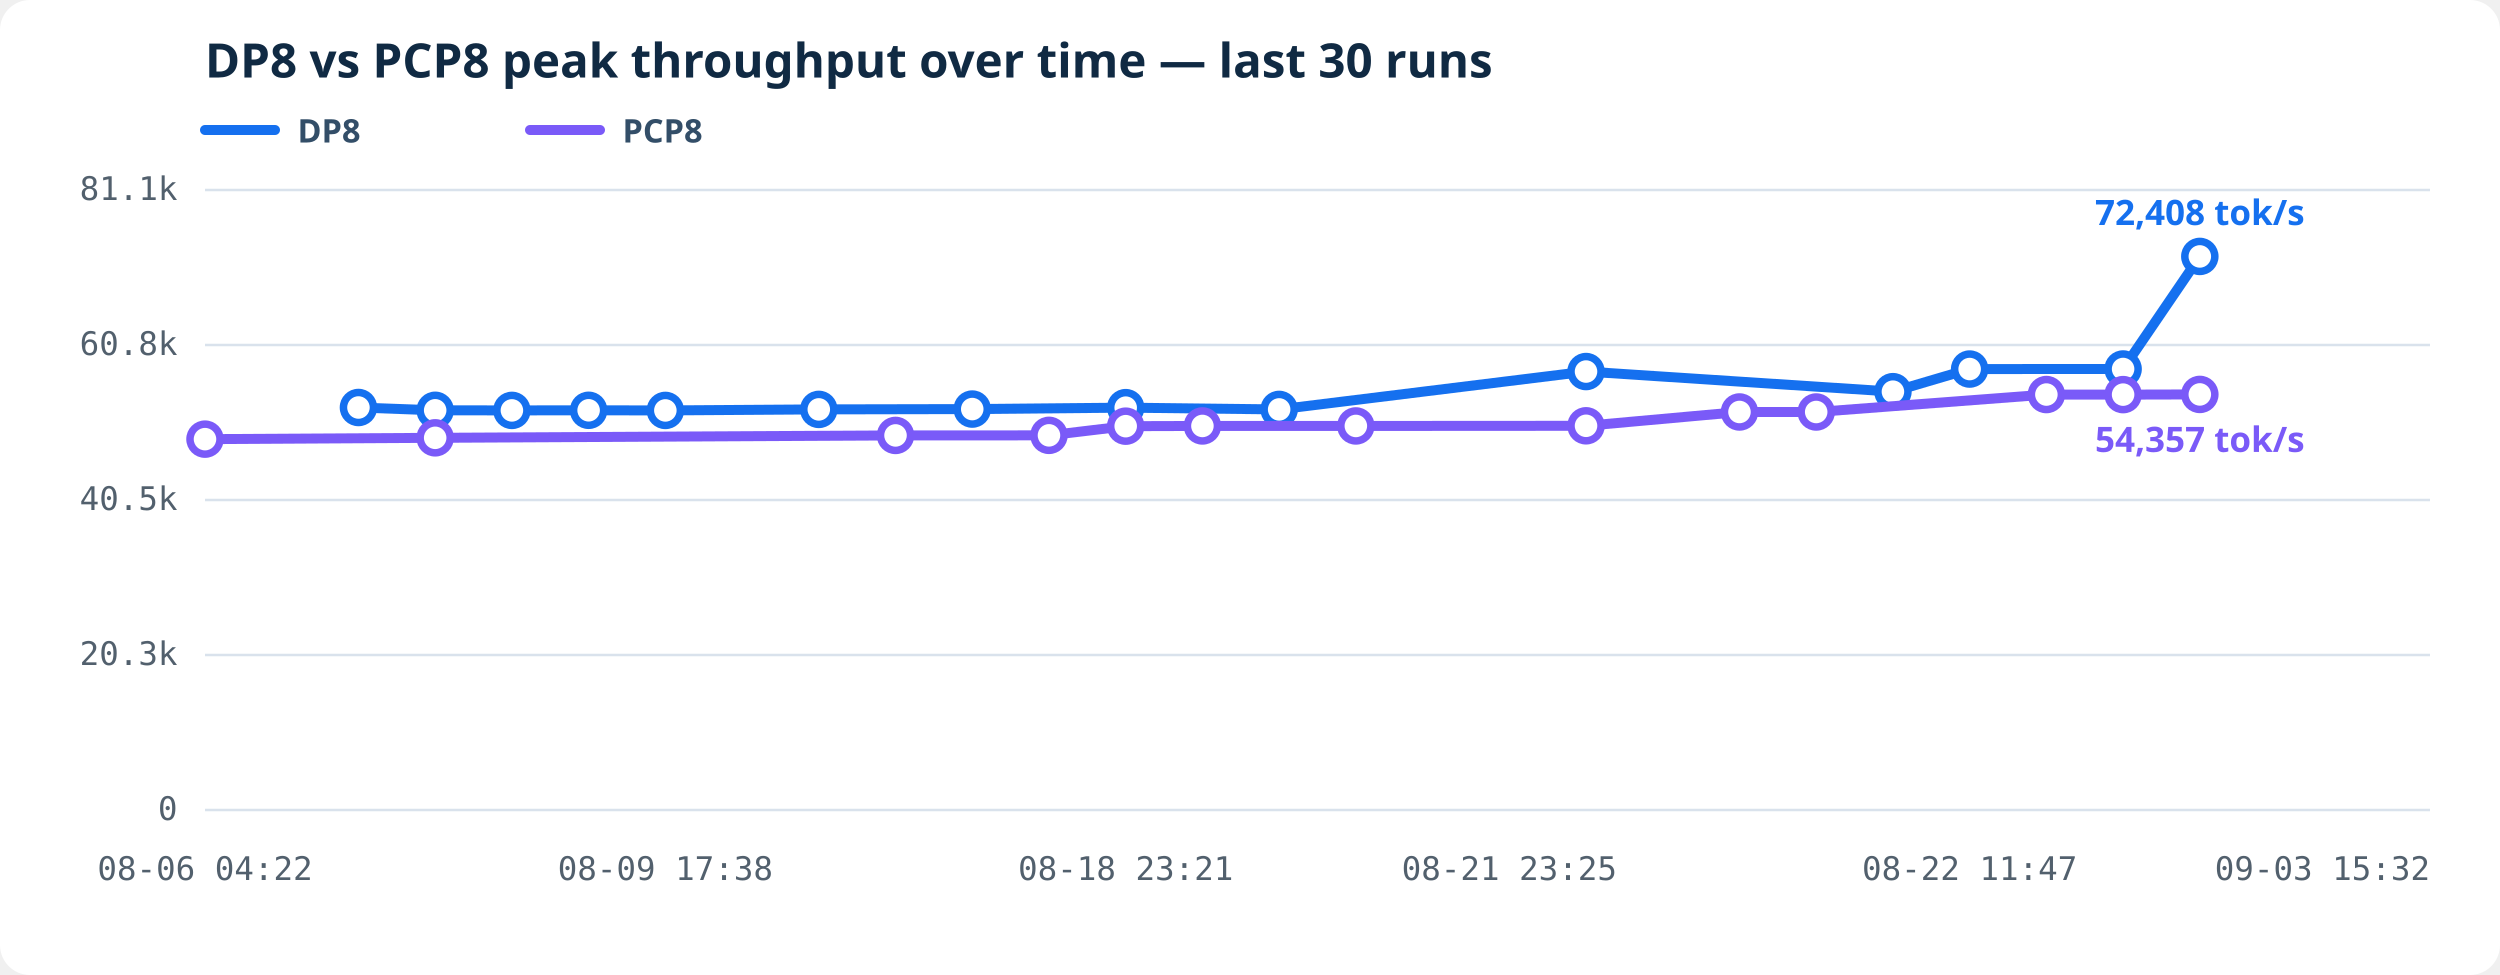
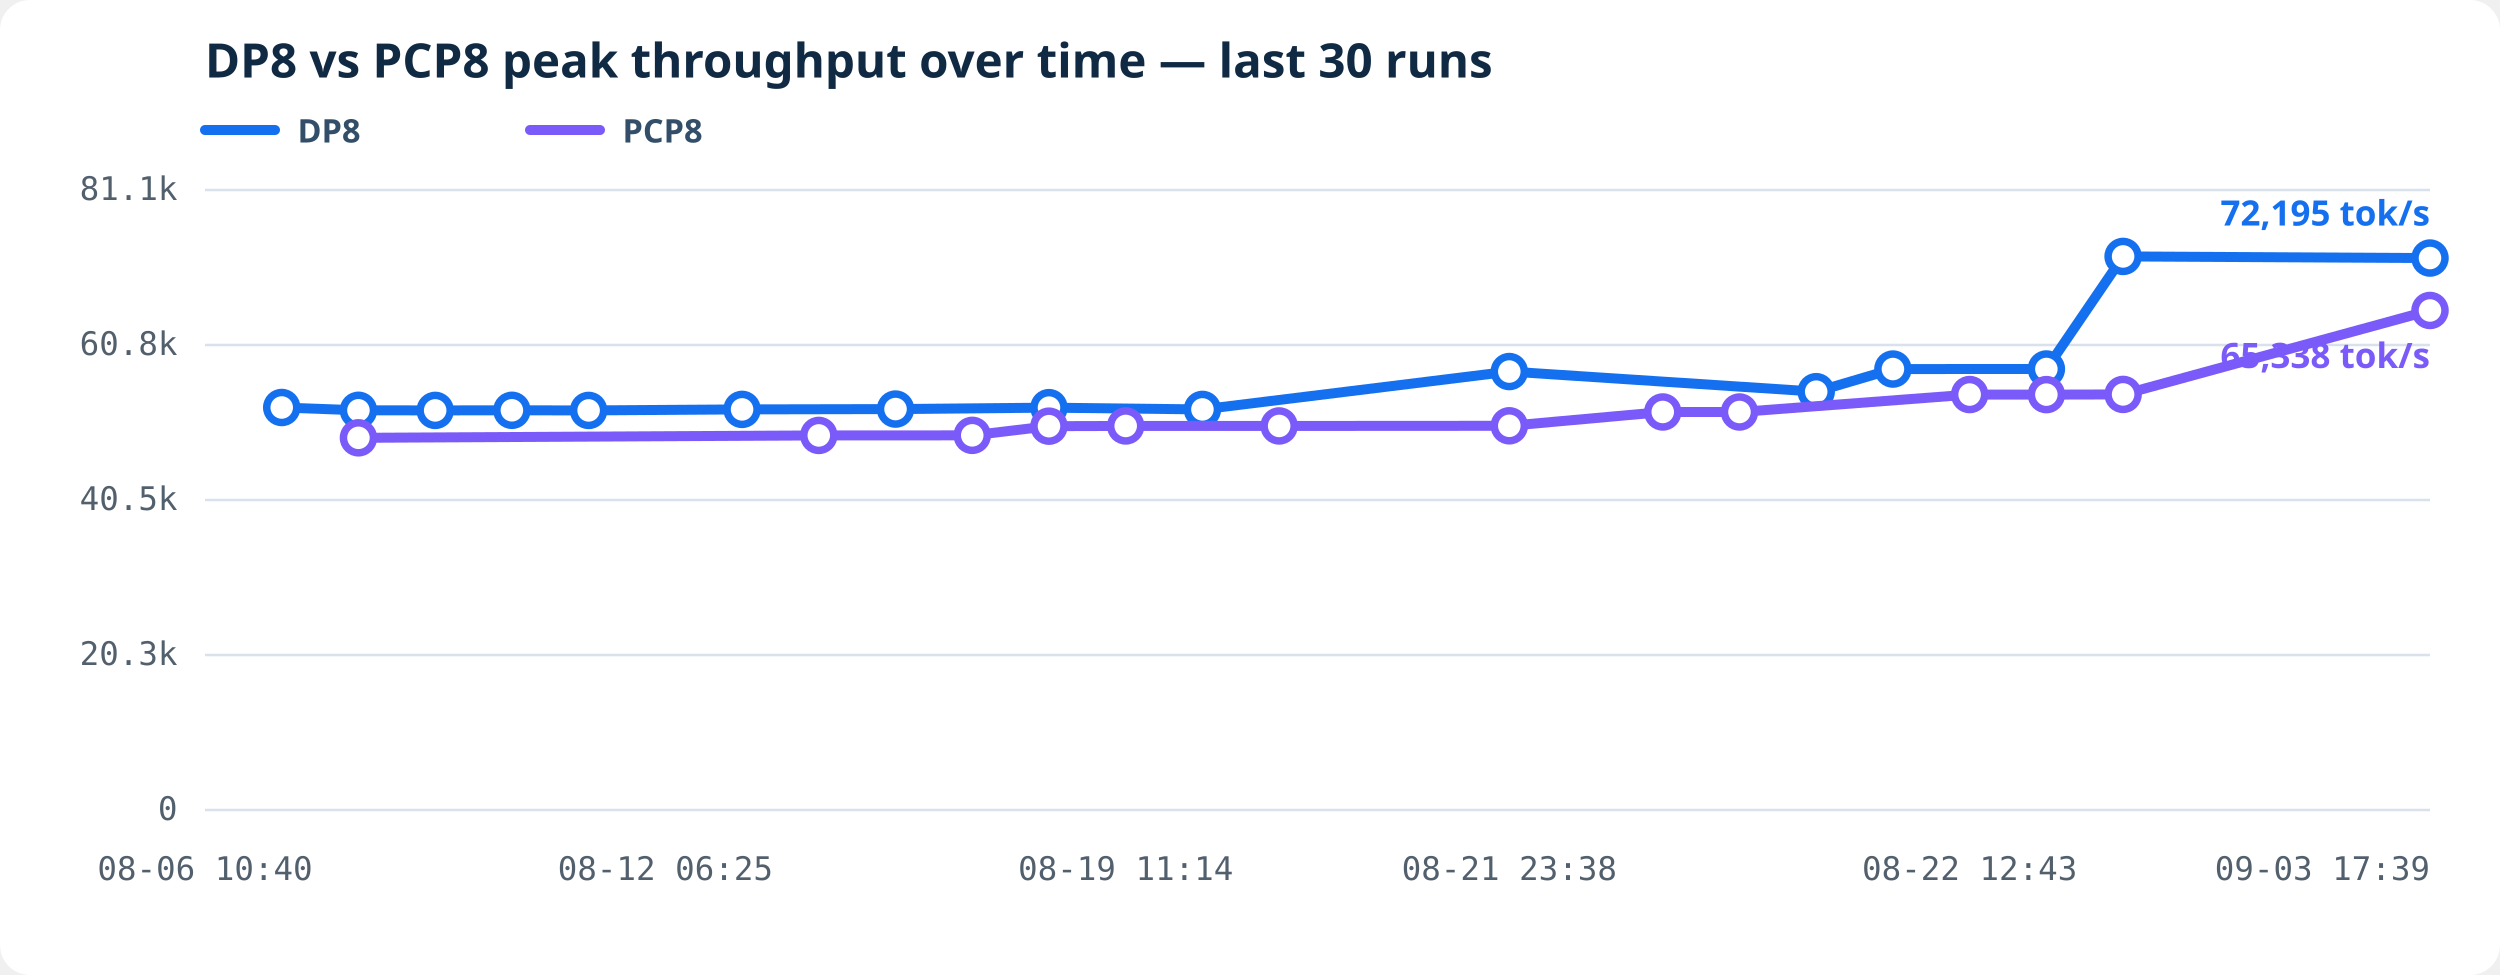
<svg xmlns="http://www.w3.org/2000/svg" viewBox="0 0 1000 390" role="img" aria-labelledby="history-title history-desc">
  <style>.bg{fill:#fff}.grid{stroke:#d9e2ec;stroke-width:1}.axis{fill:#52606d;font:13px ui-monospace,SFMono-Regular,Consolas,monospace}.heading{fill:#102a43;font:600 19px system-ui,sans-serif}.line{fill:none;stroke-width:4;stroke-linejoin:round;stroke-linecap:round}.dot{fill:#fff;stroke-width:3}.latest{stroke-width:3}.legend{fill:#334e68;font:600 13px system-ui,sans-serif}.value{font:600 14px system-ui,sans-serif}</style>
  <rect class="bg" width="1000" height="390" rx="12" />
  <text class="heading" x="82" y="31">DP8 vs PCP8 peak throughput over time — last 30 runs</text>
  <line x1="82" y1="52" x2="110" y2="52" stroke="#1570ef" stroke-width="4" stroke-linecap="round" />
  <text class="legend" x="119" y="57">DP8</text>
  <line x1="212" y1="52" x2="240" y2="52" stroke="#7a5af8" stroke-width="4" stroke-linecap="round" />
  <text class="legend" x="249" y="57">PCP8</text>
  <line class="grid" x1="82" y1="324.00" x2="972" y2="324.00" />
  <text class="axis" text-anchor="end" x="71" y="328.00">0</text>
  <line class="grid" x1="82" y1="262.00" x2="972" y2="262.00" />
  <text class="axis" text-anchor="end" x="71" y="266.00">20.3k</text>
  <line class="grid" x1="82" y1="200.00" x2="972" y2="200.00" />
  <text class="axis" text-anchor="end" x="71" y="204.00">40.5k</text>
  <line class="grid" x1="82" y1="138.00" x2="972" y2="138.00" />
  <text class="axis" text-anchor="end" x="71" y="142.00">60.8k</text>
  <line class="grid" x1="82" y1="76.00" x2="972" y2="76.00" />
  <text class="axis" text-anchor="end" x="71" y="80.00">81.1k</text>
-   <text class="axis" text-anchor="middle" x="82.00" y="352">08-06 04:22</text>
-   <text class="axis" text-anchor="middle" x="266.14" y="352">08-09 17:38</text>
-   <text class="axis" text-anchor="middle" x="450.28" y="352">08-18 23:21</text>
-   <text class="axis" text-anchor="middle" x="603.72" y="352">08-21 23:25</text>
-   <text class="axis" text-anchor="middle" x="787.86" y="352">08-22 11:47</text>
-   <text class="axis" text-anchor="end" x="972.00" y="352">09-03 15:32</text>
-   <polyline class="line" stroke="#1570ef" points="143.38,163.00 174.07,164.12 204.76,164.16 235.45,164.12 266.14,164.17 327.52,163.76 388.90,163.63 450.28,163.06 511.66,163.77 634.41,148.62 757.17,156.67 787.86,147.62 849.24,147.60 879.93,102.57" />
-   <circle class="dot" fill="#fff" stroke="#1570ef" cx="143.38" cy="163.00" r="6" />
-   <circle class="dot" fill="#fff" stroke="#1570ef" cx="174.07" cy="164.12" r="6" />
-   <circle class="dot" fill="#fff" stroke="#1570ef" cx="204.76" cy="164.16" r="6" />
-   <circle class="dot" fill="#fff" stroke="#1570ef" cx="235.45" cy="164.12" r="6" />
-   <circle class="dot" fill="#fff" stroke="#1570ef" cx="266.14" cy="164.17" r="6" />
-   <circle class="dot" fill="#fff" stroke="#1570ef" cx="327.52" cy="163.76" r="6" />
-   <circle class="dot" fill="#fff" stroke="#1570ef" cx="388.90" cy="163.63" r="6" />
-   <circle class="dot" fill="#fff" stroke="#1570ef" cx="450.28" cy="163.06" r="6" />
-   <circle class="dot" fill="#fff" stroke="#1570ef" cx="511.66" cy="163.77" r="6" />
-   <circle class="dot" fill="#fff" stroke="#1570ef" cx="634.41" cy="148.62" r="6" />
-   <circle class="dot" fill="#fff" stroke="#1570ef" cx="757.17" cy="156.67" r="6" />
-   <circle class="dot" fill="#fff" stroke="#1570ef" cx="787.86" cy="147.62" r="6" />
-   <circle class="dot" fill="#fff" stroke="#1570ef" cx="849.24" cy="147.60" r="6" />
-   <circle class="dot latest" fill="#1570ef" stroke="#1570ef" cx="879.93" cy="102.57" r="6" />
-   <text class="value" fill="#1570ef" text-anchor="middle" x="879.93" y="90.00">72,408 tok/s</text>
-   <polyline class="line" stroke="#7a5af8" points="82.00,175.66 174.07,175.13 358.21,174.17 419.59,174.14 450.28,170.47 480.97,170.38 542.34,170.38 634.41,170.32 695.79,164.79 726.48,164.80 818.55,157.82 849.24,157.85 879.93,157.77" />
-   <circle class="dot" fill="#fff" stroke="#7a5af8" cx="82.00" cy="175.66" r="6" />
-   <circle class="dot" fill="#fff" stroke="#7a5af8" cx="174.07" cy="175.13" r="6" />
-   <circle class="dot" fill="#fff" stroke="#7a5af8" cx="358.21" cy="174.17" r="6" />
-   <circle class="dot" fill="#fff" stroke="#7a5af8" cx="419.59" cy="174.14" r="6" />
-   <circle class="dot" fill="#fff" stroke="#7a5af8" cx="450.28" cy="170.47" r="6" />
-   <circle class="dot" fill="#fff" stroke="#7a5af8" cx="480.97" cy="170.38" r="6" />
-   <circle class="dot" fill="#fff" stroke="#7a5af8" cx="542.34" cy="170.38" r="6" />
-   <circle class="dot" fill="#fff" stroke="#7a5af8" cx="634.41" cy="170.32" r="6" />
-   <circle class="dot" fill="#fff" stroke="#7a5af8" cx="695.79" cy="164.79" r="6" />
-   <circle class="dot" fill="#fff" stroke="#7a5af8" cx="726.48" cy="164.80" r="6" />
-   <circle class="dot" fill="#fff" stroke="#7a5af8" cx="818.55" cy="157.82" r="6" />
-   <circle class="dot" fill="#fff" stroke="#7a5af8" cx="849.24" cy="157.85" r="6" />
-   <circle class="dot latest" fill="#7a5af8" stroke="#7a5af8" cx="879.93" cy="157.77" r="6" />
-   <text class="value" fill="#7a5af8" text-anchor="middle" x="879.93" y="180.77">54,357 tok/s</text>
+   <text class="axis" text-anchor="middle" x="82.00" y="352">08-06 10:40</text>
+   <text class="axis" text-anchor="middle" x="266.14" y="352">08-12 06:25</text>
+   <text class="axis" text-anchor="middle" x="450.28" y="352">08-19 11:14</text>
+   <text class="axis" text-anchor="middle" x="603.72" y="352">08-21 23:38</text>
+   <text class="axis" text-anchor="middle" x="787.86" y="352">08-22 12:43</text>
+   <text class="axis" text-anchor="end" x="972.00" y="352">09-03 17:39</text>
+   <polyline class="line" stroke="#1570ef" points="112.69,163.00 143.38,164.12 174.07,164.16 204.76,164.12 235.45,164.17 296.83,163.76 358.21,163.63 419.59,163.06 480.97,163.77 603.72,148.62 726.48,156.67 757.17,147.62 818.55,147.60 849.24,102.57 972.00,103.22" />
+   <circle class="dot" fill="#fff" stroke="#1570ef" cx="112.69" cy="163.00" r="6" />
+   <circle class="dot" fill="#fff" stroke="#1570ef" cx="143.38" cy="164.12" r="6" />
+   <circle class="dot" fill="#fff" stroke="#1570ef" cx="174.07" cy="164.16" r="6" />
+   <circle class="dot" fill="#fff" stroke="#1570ef" cx="204.76" cy="164.12" r="6" />
+   <circle class="dot" fill="#fff" stroke="#1570ef" cx="235.45" cy="164.17" r="6" />
+   <circle class="dot" fill="#fff" stroke="#1570ef" cx="296.83" cy="163.76" r="6" />
+   <circle class="dot" fill="#fff" stroke="#1570ef" cx="358.21" cy="163.63" r="6" />
+   <circle class="dot" fill="#fff" stroke="#1570ef" cx="419.59" cy="163.06" r="6" />
+   <circle class="dot" fill="#fff" stroke="#1570ef" cx="480.97" cy="163.77" r="6" />
+   <circle class="dot" fill="#fff" stroke="#1570ef" cx="603.72" cy="148.62" r="6" />
+   <circle class="dot" fill="#fff" stroke="#1570ef" cx="726.48" cy="156.67" r="6" />
+   <circle class="dot" fill="#fff" stroke="#1570ef" cx="757.17" cy="147.62" r="6" />
+   <circle class="dot" fill="#fff" stroke="#1570ef" cx="818.55" cy="147.60" r="6" />
+   <circle class="dot" fill="#fff" stroke="#1570ef" cx="849.24" cy="102.57" r="6" />
+   <circle class="dot latest" fill="#1570ef" stroke="#1570ef" cx="972.00" cy="103.22" r="6" />
+   <text class="value" fill="#1570ef" text-anchor="end" x="972.00" y="90.22">72,195 tok/s</text>
+   <polyline class="line" stroke="#7a5af8" points="143.38,175.13 327.52,174.17 388.90,174.14 419.59,170.47 450.28,170.38 511.66,170.38 603.72,170.32 665.10,164.79 695.79,164.80 787.86,157.82 818.55,157.85 849.24,157.77 972.00,124.19" />
+   <circle class="dot" fill="#fff" stroke="#7a5af8" cx="143.38" cy="175.13" r="6" />
+   <circle class="dot" fill="#fff" stroke="#7a5af8" cx="327.52" cy="174.17" r="6" />
+   <circle class="dot" fill="#fff" stroke="#7a5af8" cx="388.90" cy="174.14" r="6" />
+   <circle class="dot" fill="#fff" stroke="#7a5af8" cx="419.59" cy="170.47" r="6" />
+   <circle class="dot" fill="#fff" stroke="#7a5af8" cx="450.28" cy="170.38" r="6" />
+   <circle class="dot" fill="#fff" stroke="#7a5af8" cx="511.66" cy="170.38" r="6" />
+   <circle class="dot" fill="#fff" stroke="#7a5af8" cx="603.72" cy="170.32" r="6" />
+   <circle class="dot" fill="#fff" stroke="#7a5af8" cx="665.10" cy="164.79" r="6" />
+   <circle class="dot" fill="#fff" stroke="#7a5af8" cx="695.79" cy="164.80" r="6" />
+   <circle class="dot" fill="#fff" stroke="#7a5af8" cx="787.86" cy="157.82" r="6" />
+   <circle class="dot" fill="#fff" stroke="#7a5af8" cx="818.55" cy="157.85" r="6" />
+   <circle class="dot" fill="#fff" stroke="#7a5af8" cx="849.24" cy="157.77" r="6" />
+   <circle class="dot latest" fill="#7a5af8" stroke="#7a5af8" cx="972.00" cy="124.19" r="6" />
+   <text class="value" fill="#7a5af8" text-anchor="end" x="972.00" y="147.19">65,338 tok/s</text>
</svg>
